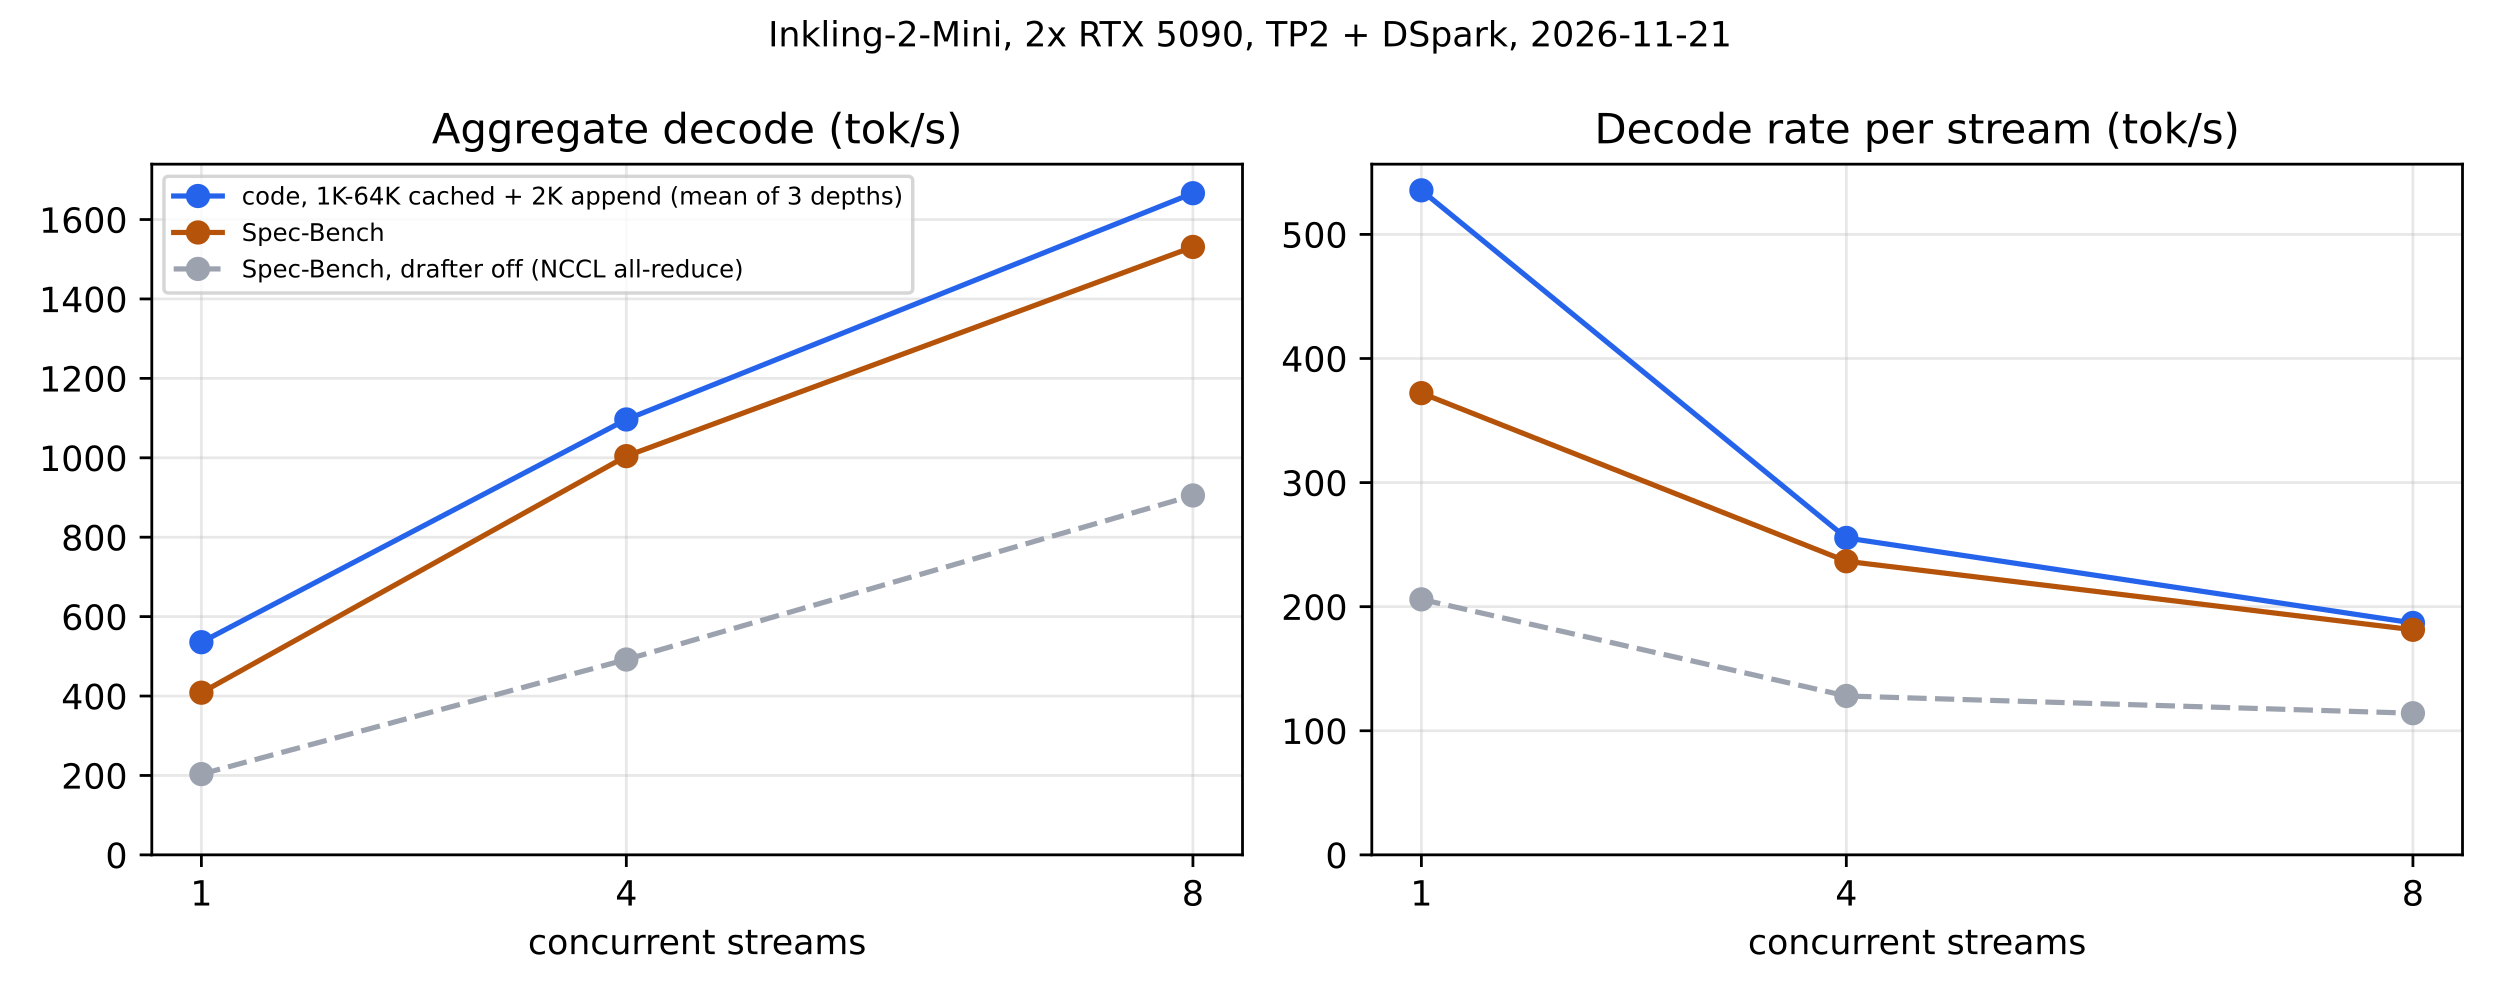
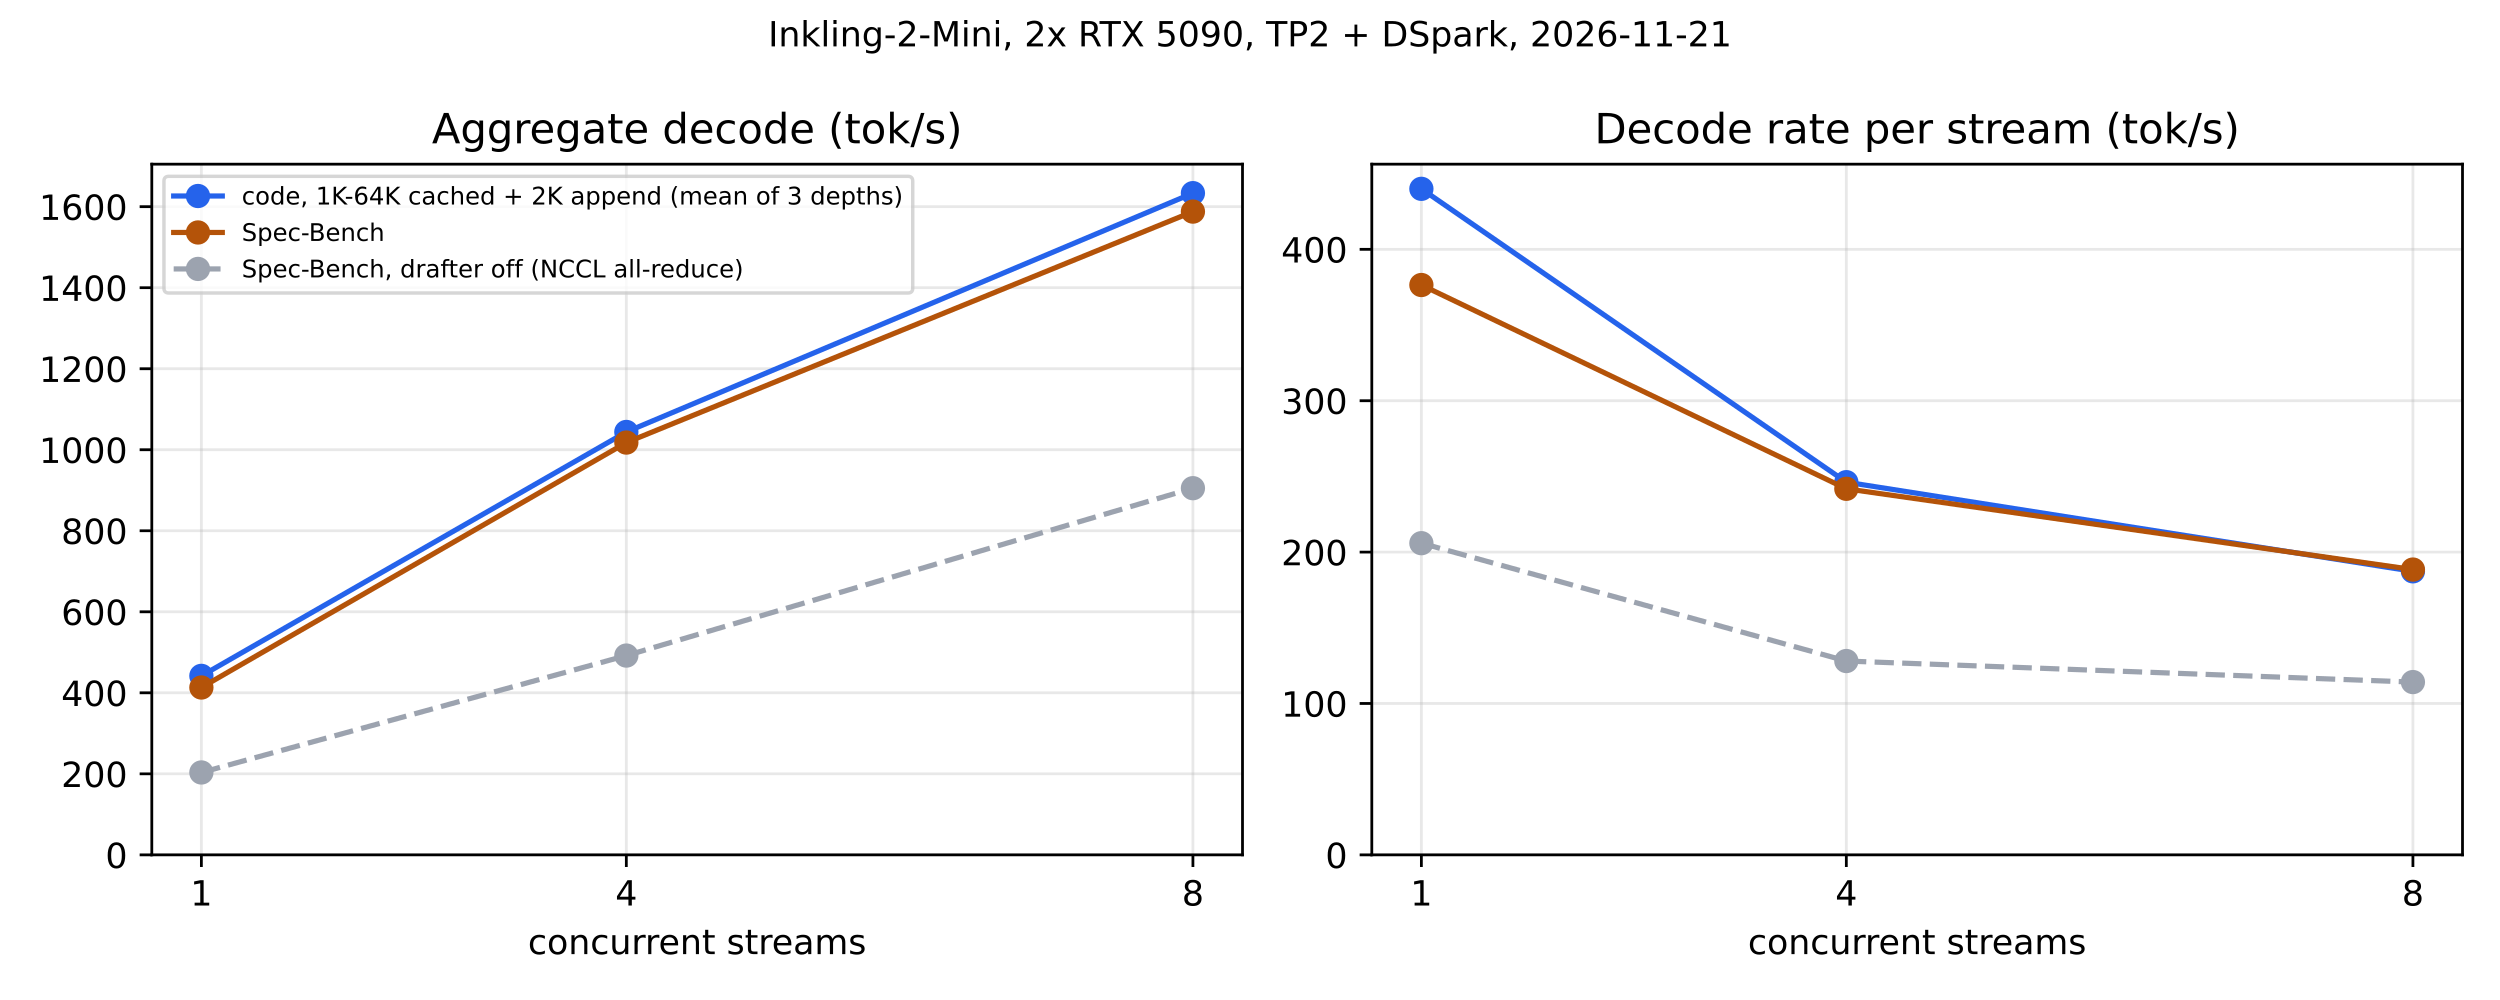
<svg xmlns="http://www.w3.org/2000/svg" xmlns:xlink="http://www.w3.org/1999/xlink" width="720pt" height="288pt" viewBox="0 0 720 288" version="1.1">
  <defs>
    <style type="text/css">*{stroke-linejoin: round; stroke-linecap: butt}</style>
  </defs>
  <g id="figure_1">
    <g id="patch_1">
      <path d="M 0 288  L 720 288  L 720 0  L 0 0  z " style="fill: #ffffff" />
    </g>
    <g id="axes_1">
      <g id="patch_2">
        <path d="M 43.72 246.2  L 357.84 246.2  L 357.84 47.282  L 43.72 47.282  z " style="fill: #ffffff" />
      </g>
      <g id="matplotlib.axis_1">
        <g id="xtick_1">
          <g id="line2d_1">
            <path d="M 57.998 246.2  L 57.998 47.282  " clip-path="url(#pc750942240)" style="fill: none; stroke: #b0b0b0; stroke-opacity: 0.3; stroke-width: 0.8; stroke-linecap: square" />
          </g>
          <g id="line2d_2">
            <defs>
              <path id="m8ae84a6c62" d="M 0 0  L 0 3.5  " style="stroke: #000000; stroke-width: 0.8" />
            </defs>
            <g>
              <use xlink:href="#m8ae84a6c62" x="57.998" y="246.2" style="stroke: #000000; stroke-width: 0.8" />
            </g>
          </g>
          <g id="text_1">
            <text style="font-size: 10px; font-family: 'DejaVu Sans', 'Bitstream Vera Sans', 'Computer Modern Sans Serif', 'Lucida Grande', 'Verdana', 'Geneva', 'Lucid', 'Arial', 'Helvetica', 'Avant Garde', sans-serif; text-anchor: middle" x="57.998" y="260.798" transform="rotate(-0 57.99818 260.7977)">1</text>
          </g>
        </g>
        <g id="xtick_2">
          <g id="line2d_3">
            <path d="M 180.383 246.2  L 180.383 47.282  " clip-path="url(#pc750942240)" style="fill: none; stroke: #b0b0b0; stroke-opacity: 0.3; stroke-width: 0.8; stroke-linecap: square" />
          </g>
          <g id="line2d_4">
            <g>
              <use xlink:href="#m8ae84a6c62" x="180.383" y="246.2" style="stroke: #000000; stroke-width: 0.8" />
            </g>
          </g>
          <g id="text_2">
            <text style="font-size: 10px; font-family: 'DejaVu Sans', 'Bitstream Vera Sans', 'Computer Modern Sans Serif', 'Lucida Grande', 'Verdana', 'Geneva', 'Lucid', 'Arial', 'Helvetica', 'Avant Garde', sans-serif; text-anchor: middle" x="180.383" y="260.798" transform="rotate(-0 180.3826 260.7977)">4</text>
          </g>
        </g>
        <g id="xtick_3">
          <g id="line2d_5">
            <path d="M 343.562 246.2  L 343.562 47.282  " clip-path="url(#pc750942240)" style="fill: none; stroke: #b0b0b0; stroke-opacity: 0.3; stroke-width: 0.8; stroke-linecap: square" />
          </g>
          <g id="line2d_6">
            <g>
              <use xlink:href="#m8ae84a6c62" x="343.562" y="246.2" style="stroke: #000000; stroke-width: 0.8" />
            </g>
          </g>
          <g id="text_3">
            <text style="font-size: 10px; font-family: 'DejaVu Sans', 'Bitstream Vera Sans', 'Computer Modern Sans Serif', 'Lucida Grande', 'Verdana', 'Geneva', 'Lucid', 'Arial', 'Helvetica', 'Avant Garde', sans-serif; text-anchor: middle" x="343.562" y="260.798" transform="rotate(-0 343.5618 260.7977)">8</text>
          </g>
        </g>
        <g id="text_4">
          <text style="font-size: 10px; font-family: 'DejaVu Sans', 'Bitstream Vera Sans', 'Computer Modern Sans Serif', 'Lucida Grande', 'Verdana', 'Geneva', 'Lucid', 'Arial', 'Helvetica', 'Avant Garde', sans-serif; text-anchor: middle" x="200.78" y="274.798" transform="rotate(-0 200.78 274.7977)">concurrent streams</text>
        </g>
      </g>
      <g id="matplotlib.axis_2">
        <g id="ytick_1">
          <g id="line2d_7">
            <path d="M 43.72 246.2  L 357.84 246.2  " clip-path="url(#pc750942240)" style="fill: none; stroke: #b0b0b0; stroke-opacity: 0.3; stroke-width: 0.8; stroke-linecap: square" />
          </g>
          <g id="line2d_8">
            <defs>
              <path id="m08a8c9f568" d="M 0 0  L -3.5 0  " style="stroke: #000000; stroke-width: 0.8" />
            </defs>
            <g>
              <use xlink:href="#m08a8c9f568" x="43.72" y="246.2" style="stroke: #000000; stroke-width: 0.8" />
            </g>
          </g>
          <g id="text_5">
            <text style="font-size: 10px; font-family: 'DejaVu Sans', 'Bitstream Vera Sans', 'Computer Modern Sans Serif', 'Lucida Grande', 'Verdana', 'Geneva', 'Lucid', 'Arial', 'Helvetica', 'Avant Garde', sans-serif; text-anchor: end" x="36.72" y="249.999" transform="rotate(-0 36.72 249.9988)">0</text>
          </g>
        </g>
        <g id="ytick_2">
          <g id="line2d_9">
-             <path d="M 43.72 223.329  L 357.84 223.329  " clip-path="url(#pc750942240)" style="fill: none; stroke: #b0b0b0; stroke-opacity: 0.3; stroke-width: 0.8; stroke-linecap: square" />
+             <path d="M 43.72 222.865  L 357.84 222.865  " clip-path="url(#pc750942240)" style="fill: none; stroke: #b0b0b0; stroke-opacity: 0.3; stroke-width: 0.8; stroke-linecap: square" />
          </g>
          <g id="line2d_10">
            <g>
-               <use xlink:href="#m08a8c9f568" x="43.72" y="223.329" style="stroke: #000000; stroke-width: 0.8" />
+               <use xlink:href="#m08a8c9f568" x="43.72" y="222.865" style="stroke: #000000; stroke-width: 0.8" />
            </g>
          </g>
          <g id="text_6">
-             <text style="font-size: 10px; font-family: 'DejaVu Sans', 'Bitstream Vera Sans', 'Computer Modern Sans Serif', 'Lucida Grande', 'Verdana', 'Geneva', 'Lucid', 'Arial', 'Helvetica', 'Avant Garde', sans-serif; text-anchor: end" x="36.72" y="227.127" transform="rotate(-0 36.72 227.1274)">200</text>
+             <text style="font-size: 10px; font-family: 'DejaVu Sans', 'Bitstream Vera Sans', 'Computer Modern Sans Serif', 'Lucida Grande', 'Verdana', 'Geneva', 'Lucid', 'Arial', 'Helvetica', 'Avant Garde', sans-serif; text-anchor: end" x="36.72" y="226.664" transform="rotate(-0 36.72 226.664)">200</text>
          </g>
        </g>
        <g id="ytick_3">
          <g id="line2d_11">
-             <path d="M 43.72 200.457  L 357.84 200.457  " clip-path="url(#pc750942240)" style="fill: none; stroke: #b0b0b0; stroke-opacity: 0.3; stroke-width: 0.8; stroke-linecap: square" />
+             <path d="M 43.72 199.53  L 357.84 199.53  " clip-path="url(#pc750942240)" style="fill: none; stroke: #b0b0b0; stroke-opacity: 0.3; stroke-width: 0.8; stroke-linecap: square" />
          </g>
          <g id="line2d_12">
            <g>
-               <use xlink:href="#m08a8c9f568" x="43.72" y="200.457" style="stroke: #000000; stroke-width: 0.8" />
+               <use xlink:href="#m08a8c9f568" x="43.72" y="199.53" style="stroke: #000000; stroke-width: 0.8" />
            </g>
          </g>
          <g id="text_7">
-             <text style="font-size: 10px; font-family: 'DejaVu Sans', 'Bitstream Vera Sans', 'Computer Modern Sans Serif', 'Lucida Grande', 'Verdana', 'Geneva', 'Lucid', 'Arial', 'Helvetica', 'Avant Garde', sans-serif; text-anchor: end" x="36.72" y="204.256" transform="rotate(-0 36.72 204.2561)">400</text>
+             <text style="font-size: 10px; font-family: 'DejaVu Sans', 'Bitstream Vera Sans', 'Computer Modern Sans Serif', 'Lucida Grande', 'Verdana', 'Geneva', 'Lucid', 'Arial', 'Helvetica', 'Avant Garde', sans-serif; text-anchor: end" x="36.72" y="203.329" transform="rotate(-0 36.72 203.3292)">400</text>
          </g>
        </g>
        <g id="ytick_4">
          <g id="line2d_13">
-             <path d="M 43.72 177.586  L 357.84 177.586  " clip-path="url(#pc750942240)" style="fill: none; stroke: #b0b0b0; stroke-opacity: 0.3; stroke-width: 0.8; stroke-linecap: square" />
+             <path d="M 43.72 176.196  L 357.84 176.196  " clip-path="url(#pc750942240)" style="fill: none; stroke: #b0b0b0; stroke-opacity: 0.3; stroke-width: 0.8; stroke-linecap: square" />
          </g>
          <g id="line2d_14">
            <g>
-               <use xlink:href="#m08a8c9f568" x="43.72" y="177.586" style="stroke: #000000; stroke-width: 0.8" />
+               <use xlink:href="#m08a8c9f568" x="43.72" y="176.196" style="stroke: #000000; stroke-width: 0.8" />
            </g>
          </g>
          <g id="text_8">
-             <text style="font-size: 10px; font-family: 'DejaVu Sans', 'Bitstream Vera Sans', 'Computer Modern Sans Serif', 'Lucida Grande', 'Verdana', 'Geneva', 'Lucid', 'Arial', 'Helvetica', 'Avant Garde', sans-serif; text-anchor: end" x="36.72" y="181.385" transform="rotate(-0 36.72 181.3847)">600</text>
+             <text style="font-size: 10px; font-family: 'DejaVu Sans', 'Bitstream Vera Sans', 'Computer Modern Sans Serif', 'Lucida Grande', 'Verdana', 'Geneva', 'Lucid', 'Arial', 'Helvetica', 'Avant Garde', sans-serif; text-anchor: end" x="36.72" y="179.994" transform="rotate(-0 36.72 179.9944)">600</text>
          </g>
        </g>
        <g id="ytick_5">
          <g id="line2d_15">
-             <path d="M 43.72 154.714  L 357.84 154.714  " clip-path="url(#pc750942240)" style="fill: none; stroke: #b0b0b0; stroke-opacity: 0.3; stroke-width: 0.8; stroke-linecap: square" />
+             <path d="M 43.72 152.861  L 357.84 152.861  " clip-path="url(#pc750942240)" style="fill: none; stroke: #b0b0b0; stroke-opacity: 0.3; stroke-width: 0.8; stroke-linecap: square" />
          </g>
          <g id="line2d_16">
            <g>
-               <use xlink:href="#m08a8c9f568" x="43.72" y="154.714" style="stroke: #000000; stroke-width: 0.8" />
+               <use xlink:href="#m08a8c9f568" x="43.72" y="152.861" style="stroke: #000000; stroke-width: 0.8" />
            </g>
          </g>
          <g id="text_9">
-             <text style="font-size: 10px; font-family: 'DejaVu Sans', 'Bitstream Vera Sans', 'Computer Modern Sans Serif', 'Lucida Grande', 'Verdana', 'Geneva', 'Lucid', 'Arial', 'Helvetica', 'Avant Garde', sans-serif; text-anchor: end" x="36.72" y="158.513" transform="rotate(-0 36.72 158.5133)">800</text>
+             <text style="font-size: 10px; font-family: 'DejaVu Sans', 'Bitstream Vera Sans', 'Computer Modern Sans Serif', 'Lucida Grande', 'Verdana', 'Geneva', 'Lucid', 'Arial', 'Helvetica', 'Avant Garde', sans-serif; text-anchor: end" x="36.72" y="156.66" transform="rotate(-0 36.72 156.6596)">800</text>
          </g>
        </g>
        <g id="ytick_6">
          <g id="line2d_17">
-             <path d="M 43.72 131.843  L 357.84 131.843  " clip-path="url(#pc750942240)" style="fill: none; stroke: #b0b0b0; stroke-opacity: 0.3; stroke-width: 0.8; stroke-linecap: square" />
+             <path d="M 43.72 129.526  L 357.84 129.526  " clip-path="url(#pc750942240)" style="fill: none; stroke: #b0b0b0; stroke-opacity: 0.3; stroke-width: 0.8; stroke-linecap: square" />
          </g>
          <g id="line2d_18">
            <g>
-               <use xlink:href="#m08a8c9f568" x="43.72" y="131.843" style="stroke: #000000; stroke-width: 0.8" />
+               <use xlink:href="#m08a8c9f568" x="43.72" y="129.526" style="stroke: #000000; stroke-width: 0.8" />
            </g>
          </g>
          <g id="text_10">
-             <text style="font-size: 10px; font-family: 'DejaVu Sans', 'Bitstream Vera Sans', 'Computer Modern Sans Serif', 'Lucida Grande', 'Verdana', 'Geneva', 'Lucid', 'Arial', 'Helvetica', 'Avant Garde', sans-serif; text-anchor: end" x="36.72" y="135.642" transform="rotate(-0 36.72 135.6419)">1000</text>
+             <text style="font-size: 10px; font-family: 'DejaVu Sans', 'Bitstream Vera Sans', 'Computer Modern Sans Serif', 'Lucida Grande', 'Verdana', 'Geneva', 'Lucid', 'Arial', 'Helvetica', 'Avant Garde', sans-serif; text-anchor: end" x="36.72" y="133.325" transform="rotate(-0 36.72 133.3248)">1000</text>
          </g>
        </g>
        <g id="ytick_7">
          <g id="line2d_19">
-             <path d="M 43.72 108.972  L 357.84 108.972  " clip-path="url(#pc750942240)" style="fill: none; stroke: #b0b0b0; stroke-opacity: 0.3; stroke-width: 0.8; stroke-linecap: square" />
+             <path d="M 43.72 106.191  L 357.84 106.191  " clip-path="url(#pc750942240)" style="fill: none; stroke: #b0b0b0; stroke-opacity: 0.3; stroke-width: 0.8; stroke-linecap: square" />
          </g>
          <g id="line2d_20">
            <g>
-               <use xlink:href="#m08a8c9f568" x="43.72" y="108.972" style="stroke: #000000; stroke-width: 0.8" />
+               <use xlink:href="#m08a8c9f568" x="43.72" y="106.191" style="stroke: #000000; stroke-width: 0.8" />
            </g>
          </g>
          <g id="text_11">
-             <text style="font-size: 10px; font-family: 'DejaVu Sans', 'Bitstream Vera Sans', 'Computer Modern Sans Serif', 'Lucida Grande', 'Verdana', 'Geneva', 'Lucid', 'Arial', 'Helvetica', 'Avant Garde', sans-serif; text-anchor: end" x="36.72" y="112.77" transform="rotate(-0 36.72 112.7705)">1200</text>
+             <text style="font-size: 10px; font-family: 'DejaVu Sans', 'Bitstream Vera Sans', 'Computer Modern Sans Serif', 'Lucida Grande', 'Verdana', 'Geneva', 'Lucid', 'Arial', 'Helvetica', 'Avant Garde', sans-serif; text-anchor: end" x="36.72" y="109.99" transform="rotate(-0 36.72 109.9899)">1200</text>
          </g>
        </g>
        <g id="ytick_8">
          <g id="line2d_21">
-             <path d="M 43.72 86.1  L 357.84 86.1  " clip-path="url(#pc750942240)" style="fill: none; stroke: #b0b0b0; stroke-opacity: 0.3; stroke-width: 0.8; stroke-linecap: square" />
+             <path d="M 43.72 82.856  L 357.84 82.856  " clip-path="url(#pc750942240)" style="fill: none; stroke: #b0b0b0; stroke-opacity: 0.3; stroke-width: 0.8; stroke-linecap: square" />
          </g>
          <g id="line2d_22">
            <g>
-               <use xlink:href="#m08a8c9f568" x="43.72" y="86.1" style="stroke: #000000; stroke-width: 0.8" />
+               <use xlink:href="#m08a8c9f568" x="43.72" y="82.856" style="stroke: #000000; stroke-width: 0.8" />
            </g>
          </g>
          <g id="text_12">
-             <text style="font-size: 10px; font-family: 'DejaVu Sans', 'Bitstream Vera Sans', 'Computer Modern Sans Serif', 'Lucida Grande', 'Verdana', 'Geneva', 'Lucid', 'Arial', 'Helvetica', 'Avant Garde', sans-serif; text-anchor: end" x="36.72" y="89.899" transform="rotate(-0 36.72 89.89911)">1400</text>
+             <text style="font-size: 10px; font-family: 'DejaVu Sans', 'Bitstream Vera Sans', 'Computer Modern Sans Serif', 'Lucida Grande', 'Verdana', 'Geneva', 'Lucid', 'Arial', 'Helvetica', 'Avant Garde', sans-serif; text-anchor: end" x="36.72" y="86.655" transform="rotate(-0 36.72 86.65514)">1400</text>
          </g>
        </g>
        <g id="ytick_9">
          <g id="line2d_23">
-             <path d="M 43.72 63.229  L 357.84 63.229  " clip-path="url(#pc750942240)" style="fill: none; stroke: #b0b0b0; stroke-opacity: 0.3; stroke-width: 0.8; stroke-linecap: square" />
+             <path d="M 43.72 59.521  L 357.84 59.521  " clip-path="url(#pc750942240)" style="fill: none; stroke: #b0b0b0; stroke-opacity: 0.3; stroke-width: 0.8; stroke-linecap: square" />
          </g>
          <g id="line2d_24">
            <g>
-               <use xlink:href="#m08a8c9f568" x="43.72" y="63.229" style="stroke: #000000; stroke-width: 0.8" />
+               <use xlink:href="#m08a8c9f568" x="43.72" y="59.521" style="stroke: #000000; stroke-width: 0.8" />
            </g>
          </g>
          <g id="text_13">
-             <text style="font-size: 10px; font-family: 'DejaVu Sans', 'Bitstream Vera Sans', 'Computer Modern Sans Serif', 'Lucida Grande', 'Verdana', 'Geneva', 'Lucid', 'Arial', 'Helvetica', 'Avant Garde', sans-serif; text-anchor: end" x="36.72" y="67.028" transform="rotate(-0 36.72 67.02772)">1600</text>
+             <text style="font-size: 10px; font-family: 'DejaVu Sans', 'Bitstream Vera Sans', 'Computer Modern Sans Serif', 'Lucida Grande', 'Verdana', 'Geneva', 'Lucid', 'Arial', 'Helvetica', 'Avant Garde', sans-serif; text-anchor: end" x="36.72" y="63.32" transform="rotate(-0 36.72 63.32032)">1600</text>
          </g>
        </g>
      </g>
      <g id="line2d_25">
-         <path d="M 57.998 184.954  L 180.383 120.808  L 343.562 55.647  " clip-path="url(#pc750942240)" style="fill: none; stroke: #2563eb; stroke-width: 1.5; stroke-linecap: square" />
+         <path d="M 57.998 194.653  L 180.383 124.404  L 343.562 55.625  " clip-path="url(#pc750942240)" style="fill: none; stroke: #2563eb; stroke-width: 1.5; stroke-linecap: square" />
        <defs>
          <path id="ma4bef26cf2" d="M 0 3  C 0.796 3 1.559 2.684 2.121 2.121  C 2.684 1.559 3 0.796 3 0  C 3 -0.796 2.684 -1.559 2.121 -2.121  C 1.559 -2.684 0.796 -3 0 -3  C -0.796 -3 -1.559 -2.684 -2.121 -2.121  C -2.684 -1.559 -3 -0.796 -3 0  C -3 0.796 -2.684 1.559 -2.121 2.121  C -1.559 2.684 -0.796 3 0 3  z " style="stroke: #2563eb" />
        </defs>
        <g clip-path="url(#pc750942240)">
-           <use xlink:href="#ma4bef26cf2" x="57.998" y="184.954" style="fill: #2563eb; stroke: #2563eb" />
-           <use xlink:href="#ma4bef26cf2" x="180.383" y="120.808" style="fill: #2563eb; stroke: #2563eb" />
-           <use xlink:href="#ma4bef26cf2" x="343.562" y="55.647" style="fill: #2563eb; stroke: #2563eb" />
+           <use xlink:href="#ma4bef26cf2" x="57.998" y="194.653" style="fill: #2563eb; stroke: #2563eb" />
+           <use xlink:href="#ma4bef26cf2" x="180.383" y="124.404" style="fill: #2563eb; stroke: #2563eb" />
+           <use xlink:href="#ma4bef26cf2" x="343.562" y="55.625" style="fill: #2563eb; stroke: #2563eb" />
        </g>
      </g>
      <g id="line2d_26">
-         <path d="M 57.998 199.499  L 180.383 131.369  L 343.562 71.12  " clip-path="url(#pc750942240)" style="fill: none; stroke: #b45309; stroke-width: 1.5; stroke-linecap: square" />
+         <path d="M 57.998 198.001  L 180.383 127.458  L 343.562 60.94  " clip-path="url(#pc750942240)" style="fill: none; stroke: #b45309; stroke-width: 1.5; stroke-linecap: square" />
        <defs>
          <path id="m7443f6a566" d="M 0 3  C 0.796 3 1.559 2.684 2.121 2.121  C 2.684 1.559 3 0.796 3 0  C 3 -0.796 2.684 -1.559 2.121 -2.121  C 1.559 -2.684 0.796 -3 0 -3  C -0.796 -3 -1.559 -2.684 -2.121 -2.121  C -2.684 -1.559 -3 -0.796 -3 0  C -3 0.796 -2.684 1.559 -2.121 2.121  C -1.559 2.684 -0.796 3 0 3  z " style="stroke: #b45309" />
        </defs>
        <g clip-path="url(#pc750942240)">
-           <use xlink:href="#m7443f6a566" x="57.998" y="199.499" style="fill: #b45309; stroke: #b45309" />
-           <use xlink:href="#m7443f6a566" x="180.383" y="131.369" style="fill: #b45309; stroke: #b45309" />
-           <use xlink:href="#m7443f6a566" x="343.562" y="71.12" style="fill: #b45309; stroke: #b45309" />
+           <use xlink:href="#m7443f6a566" x="57.998" y="198.001" style="fill: #b45309; stroke: #b45309" />
+           <use xlink:href="#m7443f6a566" x="180.383" y="127.458" style="fill: #b45309; stroke: #b45309" />
+           <use xlink:href="#m7443f6a566" x="343.562" y="60.94" style="fill: #b45309; stroke: #b45309" />
        </g>
      </g>
      <g id="line2d_27">
-         <path d="M 57.998 222.941  L 180.383 189.943  L 343.562 142.694  " clip-path="url(#pc750942240)" style="fill: none; stroke-dasharray: 5.55,2.4; stroke-dashoffset: 0; stroke: #9ca3af; stroke-width: 1.5" />
+         <path d="M 57.998 222.469  L 180.383 188.803  L 343.562 140.597  " clip-path="url(#pc750942240)" style="fill: none; stroke-dasharray: 5.55,2.4; stroke-dashoffset: 0; stroke: #9ca3af; stroke-width: 1.5" />
        <defs>
          <path id="mf953f66db9" d="M 0 3  C 0.796 3 1.559 2.684 2.121 2.121  C 2.684 1.559 3 0.796 3 0  C 3 -0.796 2.684 -1.559 2.121 -2.121  C 1.559 -2.684 0.796 -3 0 -3  C -0.796 -3 -1.559 -2.684 -2.121 -2.121  C -2.684 -1.559 -3 -0.796 -3 0  C -3 0.796 -2.684 1.559 -2.121 2.121  C -1.559 2.684 -0.796 3 0 3  z " style="stroke: #9ca3af" />
        </defs>
        <g clip-path="url(#pc750942240)">
-           <use xlink:href="#mf953f66db9" x="57.998" y="222.941" style="fill: #9ca3af; stroke: #9ca3af" />
-           <use xlink:href="#mf953f66db9" x="180.383" y="189.943" style="fill: #9ca3af; stroke: #9ca3af" />
-           <use xlink:href="#mf953f66db9" x="343.562" y="142.694" style="fill: #9ca3af; stroke: #9ca3af" />
+           <use xlink:href="#mf953f66db9" x="57.998" y="222.469" style="fill: #9ca3af; stroke: #9ca3af" />
+           <use xlink:href="#mf953f66db9" x="180.383" y="188.803" style="fill: #9ca3af; stroke: #9ca3af" />
+           <use xlink:href="#mf953f66db9" x="343.562" y="140.597" style="fill: #9ca3af; stroke: #9ca3af" />
        </g>
      </g>
      <g id="patch_3">
        <path d="M 43.72 246.2  L 43.72 47.282  " style="fill: none; stroke: #000000; stroke-width: 0.8; stroke-linejoin: miter; stroke-linecap: square" />
      </g>
      <g id="patch_4">
        <path d="M 357.84 246.2  L 357.84 47.282  " style="fill: none; stroke: #000000; stroke-width: 0.8; stroke-linejoin: miter; stroke-linecap: square" />
      </g>
      <g id="patch_5">
        <path d="M 43.72 246.2  L 357.84 246.2  " style="fill: none; stroke: #000000; stroke-width: 0.8; stroke-linejoin: miter; stroke-linecap: square" />
      </g>
      <g id="patch_6">
        <path d="M 43.72 47.282  L 357.84 47.282  " style="fill: none; stroke: #000000; stroke-width: 0.8; stroke-linejoin: miter; stroke-linecap: square" />
      </g>
      <g id="text_14">
        <text style="font-size: 12px; font-family: 'DejaVu Sans', 'Bitstream Vera Sans', 'Computer Modern Sans Serif', 'Lucida Grande', 'Verdana', 'Geneva', 'Lucid', 'Arial', 'Helvetica', 'Avant Garde', sans-serif; text-anchor: middle" x="200.78" y="41.282" transform="rotate(-0 200.78 41.28234)">Aggregate decode (tok/s)</text>
      </g>
      <g id="legend_1">
        <g id="patch_7">
          <path d="M 48.62 84.384  L 261.469 84.384  Q 262.869 84.384 262.869 82.984  L 262.869 52.182  Q 262.869 50.782 261.469 50.782  L 48.62 50.782  Q 47.22 50.782 47.22 52.182  L 47.22 82.984  Q 47.22 84.384 48.62 84.384  z " style="fill: #ffffff; opacity: 0.8; stroke: #cccccc; stroke-linejoin: miter" />
        </g>
        <g id="line2d_28">
          <path d="M 50.02 56.451  L 57.02 56.451  L 64.02 56.451  " style="fill: none; stroke: #2563eb; stroke-width: 1.5; stroke-linecap: square" />
          <g>
            <use xlink:href="#ma4bef26cf2" x="57.02" y="56.451" style="fill: #2563eb; stroke: #2563eb" />
          </g>
        </g>
        <g id="text_15">
          <text style="font-size: 7px; font-family: 'DejaVu Sans', 'Bitstream Vera Sans', 'Computer Modern Sans Serif', 'Lucida Grande', 'Verdana', 'Geneva', 'Lucid', 'Arial', 'Helvetica', 'Avant Garde', sans-serif; text-anchor: start" x="69.62" y="58.901" transform="rotate(-0 69.62 58.90125)">code, 1K-64K cached + 2K append (mean of 3 depths)</text>
        </g>
        <g id="line2d_29">
          <path d="M 50.02 66.952  L 57.02 66.952  L 64.02 66.952  " style="fill: none; stroke: #b45309; stroke-width: 1.5; stroke-linecap: square" />
          <g>
            <use xlink:href="#m7443f6a566" x="57.02" y="66.952" style="fill: #b45309; stroke: #b45309" />
          </g>
        </g>
        <g id="text_16">
          <text style="font-size: 7px; font-family: 'DejaVu Sans', 'Bitstream Vera Sans', 'Computer Modern Sans Serif', 'Lucida Grande', 'Verdana', 'Geneva', 'Lucid', 'Arial', 'Helvetica', 'Avant Garde', sans-serif; text-anchor: start" x="69.62" y="69.402" transform="rotate(-0 69.62 69.4018)">Spec-Bench</text>
        </g>
        <g id="line2d_30">
          <path d="M 50.02 77.452  L 57.02 77.452  L 64.02 77.452  " style="fill: none; stroke-dasharray: 5.55,2.4; stroke-dashoffset: 0; stroke: #9ca3af; stroke-width: 1.5" />
          <g>
            <use xlink:href="#mf953f66db9" x="57.02" y="77.452" style="fill: #9ca3af; stroke: #9ca3af" />
          </g>
        </g>
        <g id="text_17">
          <text style="font-size: 7px; font-family: 'DejaVu Sans', 'Bitstream Vera Sans', 'Computer Modern Sans Serif', 'Lucida Grande', 'Verdana', 'Geneva', 'Lucid', 'Arial', 'Helvetica', 'Avant Garde', sans-serif; text-anchor: start" x="69.62" y="79.902" transform="rotate(-0 69.62 79.90234)">Spec-Bench, drafter off (NCCL all-reduce)</text>
        </g>
      </g>
    </g>
    <g id="axes_2">
      <g id="patch_8">
        <path d="M 395.08 246.2  L 709.2 246.2  L 709.2 47.282  L 395.08 47.282  z " style="fill: #ffffff" />
      </g>
      <g id="matplotlib.axis_3">
        <g id="xtick_4">
          <g id="line2d_31">
            <path d="M 409.358 246.2  L 409.358 47.282  " clip-path="url(#pbf9a9c7f94)" style="fill: none; stroke: #b0b0b0; stroke-opacity: 0.3; stroke-width: 0.8; stroke-linecap: square" />
          </g>
          <g id="line2d_32">
            <g>
              <use xlink:href="#m8ae84a6c62" x="409.358" y="246.2" style="stroke: #000000; stroke-width: 0.8" />
            </g>
          </g>
          <g id="text_18">
            <text style="font-size: 10px; font-family: 'DejaVu Sans', 'Bitstream Vera Sans', 'Computer Modern Sans Serif', 'Lucida Grande', 'Verdana', 'Geneva', 'Lucid', 'Arial', 'Helvetica', 'Avant Garde', sans-serif; text-anchor: middle" x="409.358" y="260.798" transform="rotate(-0 409.3582 260.7977)">1</text>
          </g>
        </g>
        <g id="xtick_5">
          <g id="line2d_33">
            <path d="M 531.743 246.2  L 531.743 47.282  " clip-path="url(#pbf9a9c7f94)" style="fill: none; stroke: #b0b0b0; stroke-opacity: 0.3; stroke-width: 0.8; stroke-linecap: square" />
          </g>
          <g id="line2d_34">
            <g>
              <use xlink:href="#m8ae84a6c62" x="531.743" y="246.2" style="stroke: #000000; stroke-width: 0.8" />
            </g>
          </g>
          <g id="text_19">
            <text style="font-size: 10px; font-family: 'DejaVu Sans', 'Bitstream Vera Sans', 'Computer Modern Sans Serif', 'Lucida Grande', 'Verdana', 'Geneva', 'Lucid', 'Arial', 'Helvetica', 'Avant Garde', sans-serif; text-anchor: middle" x="531.743" y="260.798" transform="rotate(-0 531.7426 260.7977)">4</text>
          </g>
        </g>
        <g id="xtick_6">
          <g id="line2d_35">
            <path d="M 694.922 246.2  L 694.922 47.282  " clip-path="url(#pbf9a9c7f94)" style="fill: none; stroke: #b0b0b0; stroke-opacity: 0.3; stroke-width: 0.8; stroke-linecap: square" />
          </g>
          <g id="line2d_36">
            <g>
              <use xlink:href="#m8ae84a6c62" x="694.922" y="246.2" style="stroke: #000000; stroke-width: 0.8" />
            </g>
          </g>
          <g id="text_20">
            <text style="font-size: 10px; font-family: 'DejaVu Sans', 'Bitstream Vera Sans', 'Computer Modern Sans Serif', 'Lucida Grande', 'Verdana', 'Geneva', 'Lucid', 'Arial', 'Helvetica', 'Avant Garde', sans-serif; text-anchor: middle" x="694.922" y="260.798" transform="rotate(-0 694.9218 260.7977)">8</text>
          </g>
        </g>
        <g id="text_21">
          <text style="font-size: 10px; font-family: 'DejaVu Sans', 'Bitstream Vera Sans', 'Computer Modern Sans Serif', 'Lucida Grande', 'Verdana', 'Geneva', 'Lucid', 'Arial', 'Helvetica', 'Avant Garde', sans-serif; text-anchor: middle" x="552.14" y="274.798" transform="rotate(-0 552.14 274.7977)">concurrent streams</text>
        </g>
      </g>
      <g id="matplotlib.axis_4">
        <g id="ytick_10">
          <g id="line2d_37">
            <path d="M 395.08 246.2  L 709.2 246.2  " clip-path="url(#pbf9a9c7f94)" style="fill: none; stroke: #b0b0b0; stroke-opacity: 0.3; stroke-width: 0.8; stroke-linecap: square" />
          </g>
          <g id="line2d_38">
            <g>
              <use xlink:href="#m08a8c9f568" x="395.08" y="246.2" style="stroke: #000000; stroke-width: 0.8" />
            </g>
          </g>
          <g id="text_22">
            <text style="font-size: 10px; font-family: 'DejaVu Sans', 'Bitstream Vera Sans', 'Computer Modern Sans Serif', 'Lucida Grande', 'Verdana', 'Geneva', 'Lucid', 'Arial', 'Helvetica', 'Avant Garde', sans-serif; text-anchor: end" x="388.08" y="249.999" transform="rotate(-0 388.08 249.9988)">0</text>
          </g>
        </g>
        <g id="ytick_11">
          <g id="line2d_39">
-             <path d="M 395.08 210.462  L 709.2 210.462  " clip-path="url(#pbf9a9c7f94)" style="fill: none; stroke: #b0b0b0; stroke-opacity: 0.3; stroke-width: 0.8; stroke-linecap: square" />
+             <path d="M 395.08 202.602  L 709.2 202.602  " clip-path="url(#pbf9a9c7f94)" style="fill: none; stroke: #b0b0b0; stroke-opacity: 0.3; stroke-width: 0.8; stroke-linecap: square" />
          </g>
          <g id="line2d_40">
            <g>
-               <use xlink:href="#m08a8c9f568" x="395.08" y="210.462" style="stroke: #000000; stroke-width: 0.8" />
+               <use xlink:href="#m08a8c9f568" x="395.08" y="202.602" style="stroke: #000000; stroke-width: 0.8" />
            </g>
          </g>
          <g id="text_23">
-             <text style="font-size: 10px; font-family: 'DejaVu Sans', 'Bitstream Vera Sans', 'Computer Modern Sans Serif', 'Lucida Grande', 'Verdana', 'Geneva', 'Lucid', 'Arial', 'Helvetica', 'Avant Garde', sans-serif; text-anchor: end" x="388.08" y="214.261" transform="rotate(-0 388.08 214.261)">100</text>
+             <text style="font-size: 10px; font-family: 'DejaVu Sans', 'Bitstream Vera Sans', 'Computer Modern Sans Serif', 'Lucida Grande', 'Verdana', 'Geneva', 'Lucid', 'Arial', 'Helvetica', 'Avant Garde', sans-serif; text-anchor: end" x="388.08" y="206.401" transform="rotate(-0 388.08 206.4012)">100</text>
          </g>
        </g>
        <g id="ytick_12">
          <g id="line2d_41">
-             <path d="M 395.08 174.724  L 709.2 174.724  " clip-path="url(#pbf9a9c7f94)" style="fill: none; stroke: #b0b0b0; stroke-opacity: 0.3; stroke-width: 0.8; stroke-linecap: square" />
+             <path d="M 395.08 159.005  L 709.2 159.005  " clip-path="url(#pbf9a9c7f94)" style="fill: none; stroke: #b0b0b0; stroke-opacity: 0.3; stroke-width: 0.8; stroke-linecap: square" />
          </g>
          <g id="line2d_42">
            <g>
-               <use xlink:href="#m08a8c9f568" x="395.08" y="174.724" style="stroke: #000000; stroke-width: 0.8" />
+               <use xlink:href="#m08a8c9f568" x="395.08" y="159.005" style="stroke: #000000; stroke-width: 0.8" />
            </g>
          </g>
          <g id="text_24">
-             <text style="font-size: 10px; font-family: 'DejaVu Sans', 'Bitstream Vera Sans', 'Computer Modern Sans Serif', 'Lucida Grande', 'Verdana', 'Geneva', 'Lucid', 'Arial', 'Helvetica', 'Avant Garde', sans-serif; text-anchor: end" x="388.08" y="178.523" transform="rotate(-0 388.08 178.5232)">200</text>
+             <text style="font-size: 10px; font-family: 'DejaVu Sans', 'Bitstream Vera Sans', 'Computer Modern Sans Serif', 'Lucida Grande', 'Verdana', 'Geneva', 'Lucid', 'Arial', 'Helvetica', 'Avant Garde', sans-serif; text-anchor: end" x="388.08" y="162.804" transform="rotate(-0 388.08 162.8036)">200</text>
          </g>
        </g>
        <g id="ytick_13">
          <g id="line2d_43">
-             <path d="M 395.08 138.987  L 709.2 138.987  " clip-path="url(#pbf9a9c7f94)" style="fill: none; stroke: #b0b0b0; stroke-opacity: 0.3; stroke-width: 0.8; stroke-linecap: square" />
+             <path d="M 395.08 115.407  L 709.2 115.407  " clip-path="url(#pbf9a9c7f94)" style="fill: none; stroke: #b0b0b0; stroke-opacity: 0.3; stroke-width: 0.8; stroke-linecap: square" />
          </g>
          <g id="line2d_44">
            <g>
-               <use xlink:href="#m08a8c9f568" x="395.08" y="138.987" style="stroke: #000000; stroke-width: 0.8" />
+               <use xlink:href="#m08a8c9f568" x="395.08" y="115.407" style="stroke: #000000; stroke-width: 0.8" />
            </g>
          </g>
          <g id="text_25">
-             <text style="font-size: 10px; font-family: 'DejaVu Sans', 'Bitstream Vera Sans', 'Computer Modern Sans Serif', 'Lucida Grande', 'Verdana', 'Geneva', 'Lucid', 'Arial', 'Helvetica', 'Avant Garde', sans-serif; text-anchor: end" x="388.08" y="142.785" transform="rotate(-0 388.08 142.7854)">300</text>
+             <text style="font-size: 10px; font-family: 'DejaVu Sans', 'Bitstream Vera Sans', 'Computer Modern Sans Serif', 'Lucida Grande', 'Verdana', 'Geneva', 'Lucid', 'Arial', 'Helvetica', 'Avant Garde', sans-serif; text-anchor: end" x="388.08" y="119.206" transform="rotate(-0 388.08 119.2059)">300</text>
          </g>
        </g>
        <g id="ytick_14">
          <g id="line2d_45">
-             <path d="M 395.08 103.249  L 709.2 103.249  " clip-path="url(#pbf9a9c7f94)" style="fill: none; stroke: #b0b0b0; stroke-opacity: 0.3; stroke-width: 0.8; stroke-linecap: square" />
+             <path d="M 395.08 71.809  L 709.2 71.809  " clip-path="url(#pbf9a9c7f94)" style="fill: none; stroke: #b0b0b0; stroke-opacity: 0.3; stroke-width: 0.8; stroke-linecap: square" />
          </g>
          <g id="line2d_46">
            <g>
-               <use xlink:href="#m08a8c9f568" x="395.08" y="103.249" style="stroke: #000000; stroke-width: 0.8" />
+               <use xlink:href="#m08a8c9f568" x="395.08" y="71.809" style="stroke: #000000; stroke-width: 0.8" />
            </g>
          </g>
          <g id="text_26">
-             <text style="font-size: 10px; font-family: 'DejaVu Sans', 'Bitstream Vera Sans', 'Computer Modern Sans Serif', 'Lucida Grande', 'Verdana', 'Geneva', 'Lucid', 'Arial', 'Helvetica', 'Avant Garde', sans-serif; text-anchor: end" x="388.08" y="107.048" transform="rotate(-0 388.08 107.0476)">400</text>
-           </g>
-         </g>
-         <g id="ytick_15">
-           <g id="line2d_47">
-             <path d="M 395.08 67.511  L 709.2 67.511  " clip-path="url(#pbf9a9c7f94)" style="fill: none; stroke: #b0b0b0; stroke-opacity: 0.3; stroke-width: 0.8; stroke-linecap: square" />
-           </g>
-           <g id="line2d_48">
-             <g>
-               <use xlink:href="#m08a8c9f568" x="395.08" y="67.511" style="stroke: #000000; stroke-width: 0.8" />
-             </g>
-           </g>
-           <g id="text_27">
-             <text style="font-size: 10px; font-family: 'DejaVu Sans', 'Bitstream Vera Sans', 'Computer Modern Sans Serif', 'Lucida Grande', 'Verdana', 'Geneva', 'Lucid', 'Arial', 'Helvetica', 'Avant Garde', sans-serif; text-anchor: end" x="388.08" y="71.31" transform="rotate(-0 388.08 71.3098)">500</text>
-           </g>
+             <text style="font-size: 10px; font-family: 'DejaVu Sans', 'Bitstream Vera Sans', 'Computer Modern Sans Serif', 'Lucida Grande', 'Verdana', 'Geneva', 'Lucid', 'Arial', 'Helvetica', 'Avant Garde', sans-serif; text-anchor: end" x="388.08" y="75.608" transform="rotate(-0 388.08 75.60828)">400</text>
+           </g>
+         </g>
+       </g>
+       <g id="line2d_47">
+         <path d="M 409.358 54.385  L 531.743 138.863  L 694.922 164.542  " clip-path="url(#pbf9a9c7f94)" style="fill: none; stroke: #2563eb; stroke-width: 1.5; stroke-linecap: square" />
+         <g clip-path="url(#pbf9a9c7f94)">
+           <use xlink:href="#ma4bef26cf2" x="409.358" y="54.385" style="fill: #2563eb; stroke: #2563eb" />
+           <use xlink:href="#ma4bef26cf2" x="531.743" y="138.863" style="fill: #2563eb; stroke: #2563eb" />
+           <use xlink:href="#ma4bef26cf2" x="694.922" y="164.542" style="fill: #2563eb; stroke: #2563eb" />
+         </g>
+       </g>
+       <g id="line2d_48">
+         <path d="M 409.358 82.084  L 531.743 140.777  L 694.922 164.036  " clip-path="url(#pbf9a9c7f94)" style="fill: none; stroke: #b45309; stroke-width: 1.5; stroke-linecap: square" />
+         <g clip-path="url(#pbf9a9c7f94)">
+           <use xlink:href="#m7443f6a566" x="409.358" y="82.084" style="fill: #b45309; stroke: #b45309" />
+           <use xlink:href="#m7443f6a566" x="531.743" y="140.777" style="fill: #b45309; stroke: #b45309" />
+           <use xlink:href="#m7443f6a566" x="694.922" y="164.036" style="fill: #b45309; stroke: #b45309" />
        </g>
      </g>
      <g id="line2d_49">
-         <path d="M 409.358 54.812  L 531.743 154.926  L 694.922 179.418  " clip-path="url(#pbf9a9c7f94)" style="fill: none; stroke: #2563eb; stroke-width: 1.5; stroke-linecap: square" />
+         <path d="M 409.358 156.437  L 531.743 190.376  L 694.922 196.437  " clip-path="url(#pbf9a9c7f94)" style="fill: none; stroke-dasharray: 5.55,2.4; stroke-dashoffset: 0; stroke: #9ca3af; stroke-width: 1.5" />
        <g clip-path="url(#pbf9a9c7f94)">
-           <use xlink:href="#ma4bef26cf2" x="409.358" y="54.812" style="fill: #2563eb; stroke: #2563eb" />
-           <use xlink:href="#ma4bef26cf2" x="531.743" y="154.926" style="fill: #2563eb; stroke: #2563eb" />
-           <use xlink:href="#ma4bef26cf2" x="694.922" y="179.418" style="fill: #2563eb; stroke: #2563eb" />
-         </g>
-       </g>
-       <g id="line2d_50">
-         <path d="M 409.358 113.218  L 531.743 161.646  L 694.922 181.377  " clip-path="url(#pbf9a9c7f94)" style="fill: none; stroke: #b45309; stroke-width: 1.5; stroke-linecap: square" />
-         <g clip-path="url(#pbf9a9c7f94)">
-           <use xlink:href="#m7443f6a566" x="409.358" y="113.218" style="fill: #b45309; stroke: #b45309" />
-           <use xlink:href="#m7443f6a566" x="531.743" y="161.646" style="fill: #b45309; stroke: #b45309" />
-           <use xlink:href="#m7443f6a566" x="694.922" y="181.377" style="fill: #b45309; stroke: #b45309" />
-         </g>
-       </g>
-       <g id="line2d_51">
-         <path d="M 409.358 172.62  L 531.743 200.44  L 694.922 205.408  " clip-path="url(#pbf9a9c7f94)" style="fill: none; stroke-dasharray: 5.55,2.4; stroke-dashoffset: 0; stroke: #9ca3af; stroke-width: 1.5" />
-         <g clip-path="url(#pbf9a9c7f94)">
-           <use xlink:href="#mf953f66db9" x="409.358" y="172.62" style="fill: #9ca3af; stroke: #9ca3af" />
-           <use xlink:href="#mf953f66db9" x="531.743" y="200.44" style="fill: #9ca3af; stroke: #9ca3af" />
-           <use xlink:href="#mf953f66db9" x="694.922" y="205.408" style="fill: #9ca3af; stroke: #9ca3af" />
+           <use xlink:href="#mf953f66db9" x="409.358" y="156.437" style="fill: #9ca3af; stroke: #9ca3af" />
+           <use xlink:href="#mf953f66db9" x="531.743" y="190.376" style="fill: #9ca3af; stroke: #9ca3af" />
+           <use xlink:href="#mf953f66db9" x="694.922" y="196.437" style="fill: #9ca3af; stroke: #9ca3af" />
        </g>
      </g>
      <g id="patch_9">
        <path d="M 395.08 246.2  L 395.08 47.282  " style="fill: none; stroke: #000000; stroke-width: 0.8; stroke-linejoin: miter; stroke-linecap: square" />
      </g>
      <g id="patch_10">
        <path d="M 709.2 246.2  L 709.2 47.282  " style="fill: none; stroke: #000000; stroke-width: 0.8; stroke-linejoin: miter; stroke-linecap: square" />
      </g>
      <g id="patch_11">
        <path d="M 395.08 246.2  L 709.2 246.2  " style="fill: none; stroke: #000000; stroke-width: 0.8; stroke-linejoin: miter; stroke-linecap: square" />
      </g>
      <g id="patch_12">
        <path d="M 395.08 47.282  L 709.2 47.282  " style="fill: none; stroke: #000000; stroke-width: 0.8; stroke-linejoin: miter; stroke-linecap: square" />
      </g>
-       <g id="text_28">
+       <g id="text_27">
        <text style="font-size: 12px; font-family: 'DejaVu Sans', 'Bitstream Vera Sans', 'Computer Modern Sans Serif', 'Lucida Grande', 'Verdana', 'Geneva', 'Lucid', 'Arial', 'Helvetica', 'Avant Garde', sans-serif; text-anchor: middle" x="552.14" y="41.282" transform="rotate(-0 552.14 41.28234)">Decode rate per stream (tok/s)</text>
      </g>
    </g>
-     <g id="text_29">
+     <g id="text_28">
      <text style="font-size: 10px; font-family: 'DejaVu Sans', 'Bitstream Vera Sans', 'Computer Modern Sans Serif', 'Lucida Grande', 'Verdana', 'Geneva', 'Lucid', 'Arial', 'Helvetica', 'Avant Garde', sans-serif; text-anchor: middle" x="360" y="13.358" transform="rotate(-0 360 13.35844)">Inkling-2-Mini, 2x RTX 5090, TP2 + DSpark, 2026-11-21</text>
    </g>
  </g>
  <defs>
    <clipPath id="pc750942240">
      <rect x="43.72" y="47.282" width="314.12" height="198.918" />
    </clipPath>
    <clipPath id="pbf9a9c7f94">
      <rect x="395.08" y="47.282" width="314.12" height="198.918" />
    </clipPath>
  </defs>
</svg>
